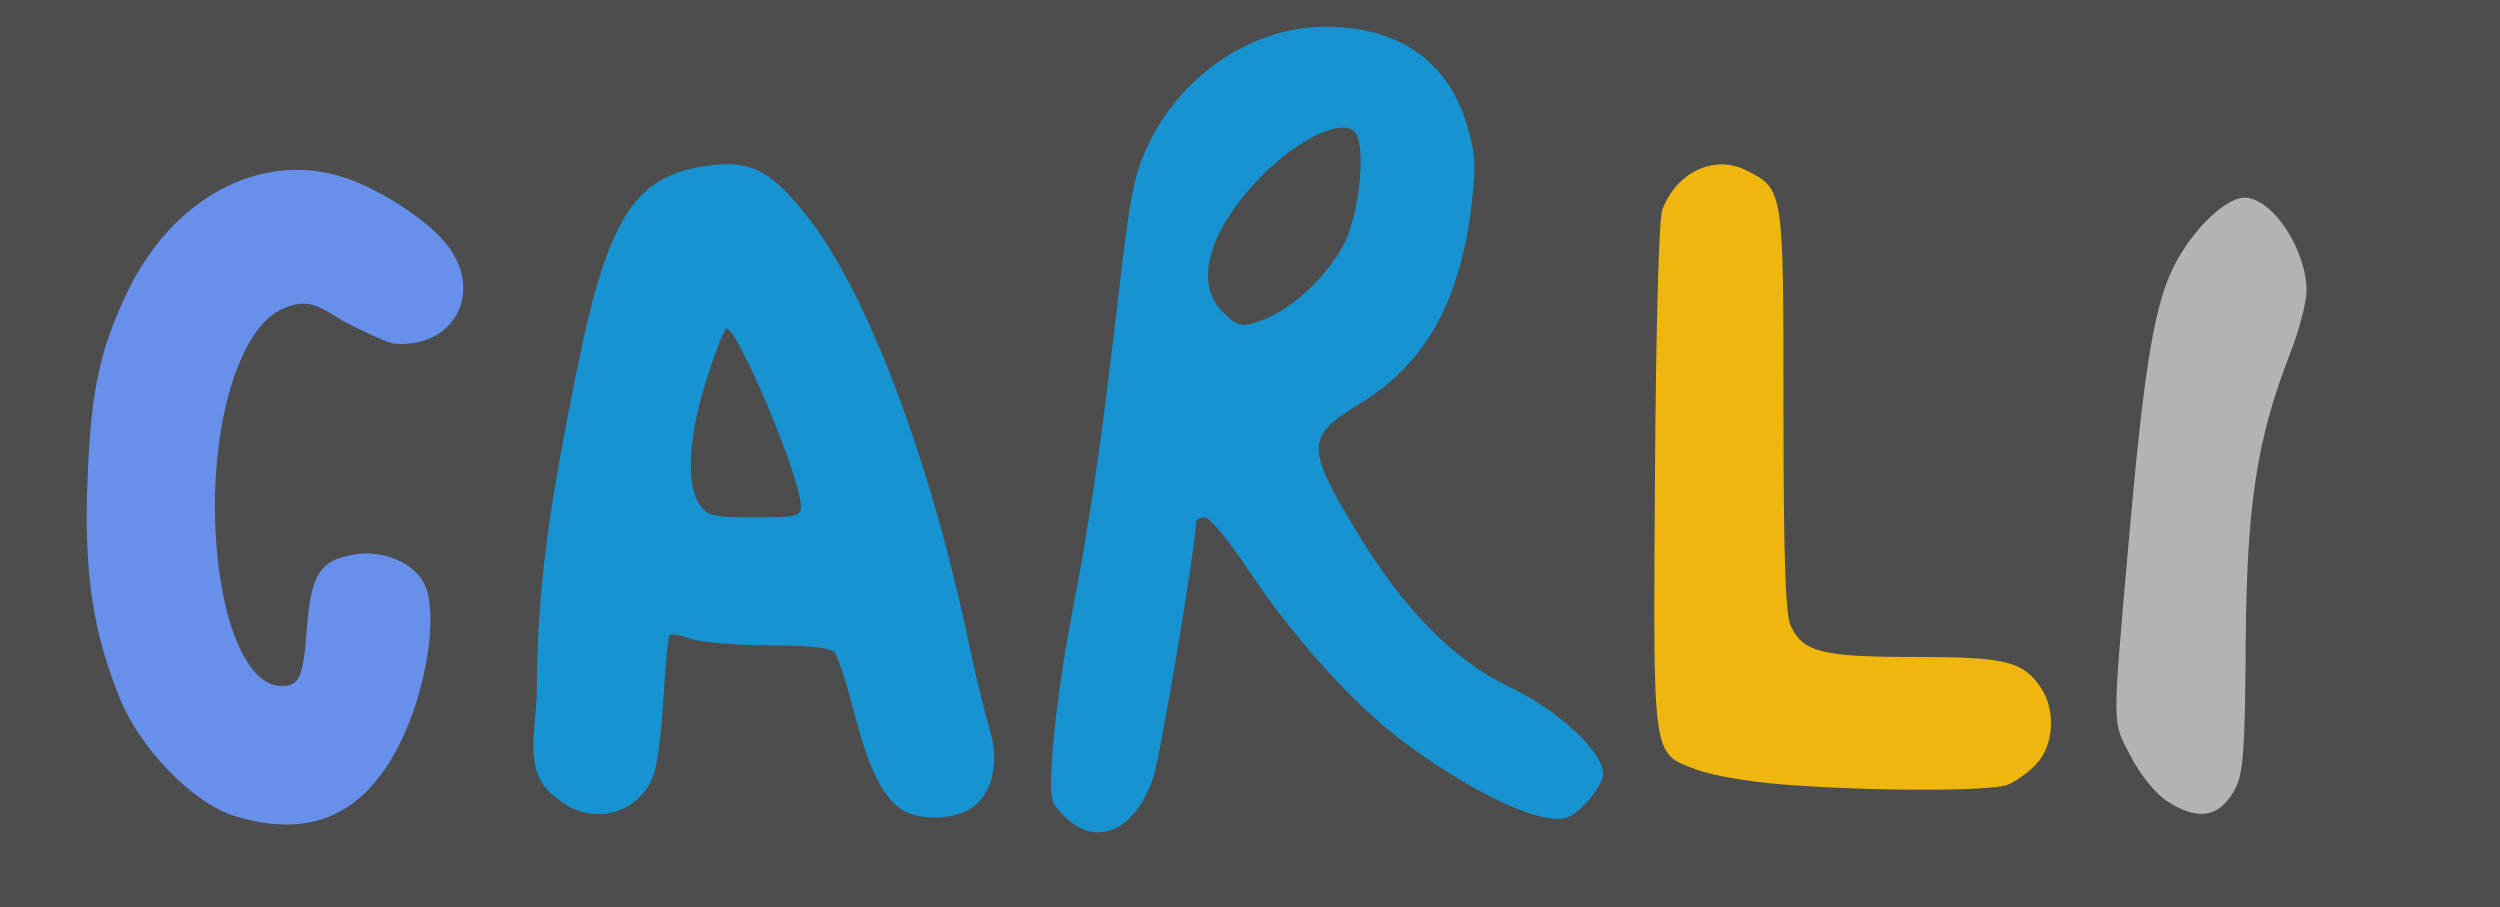
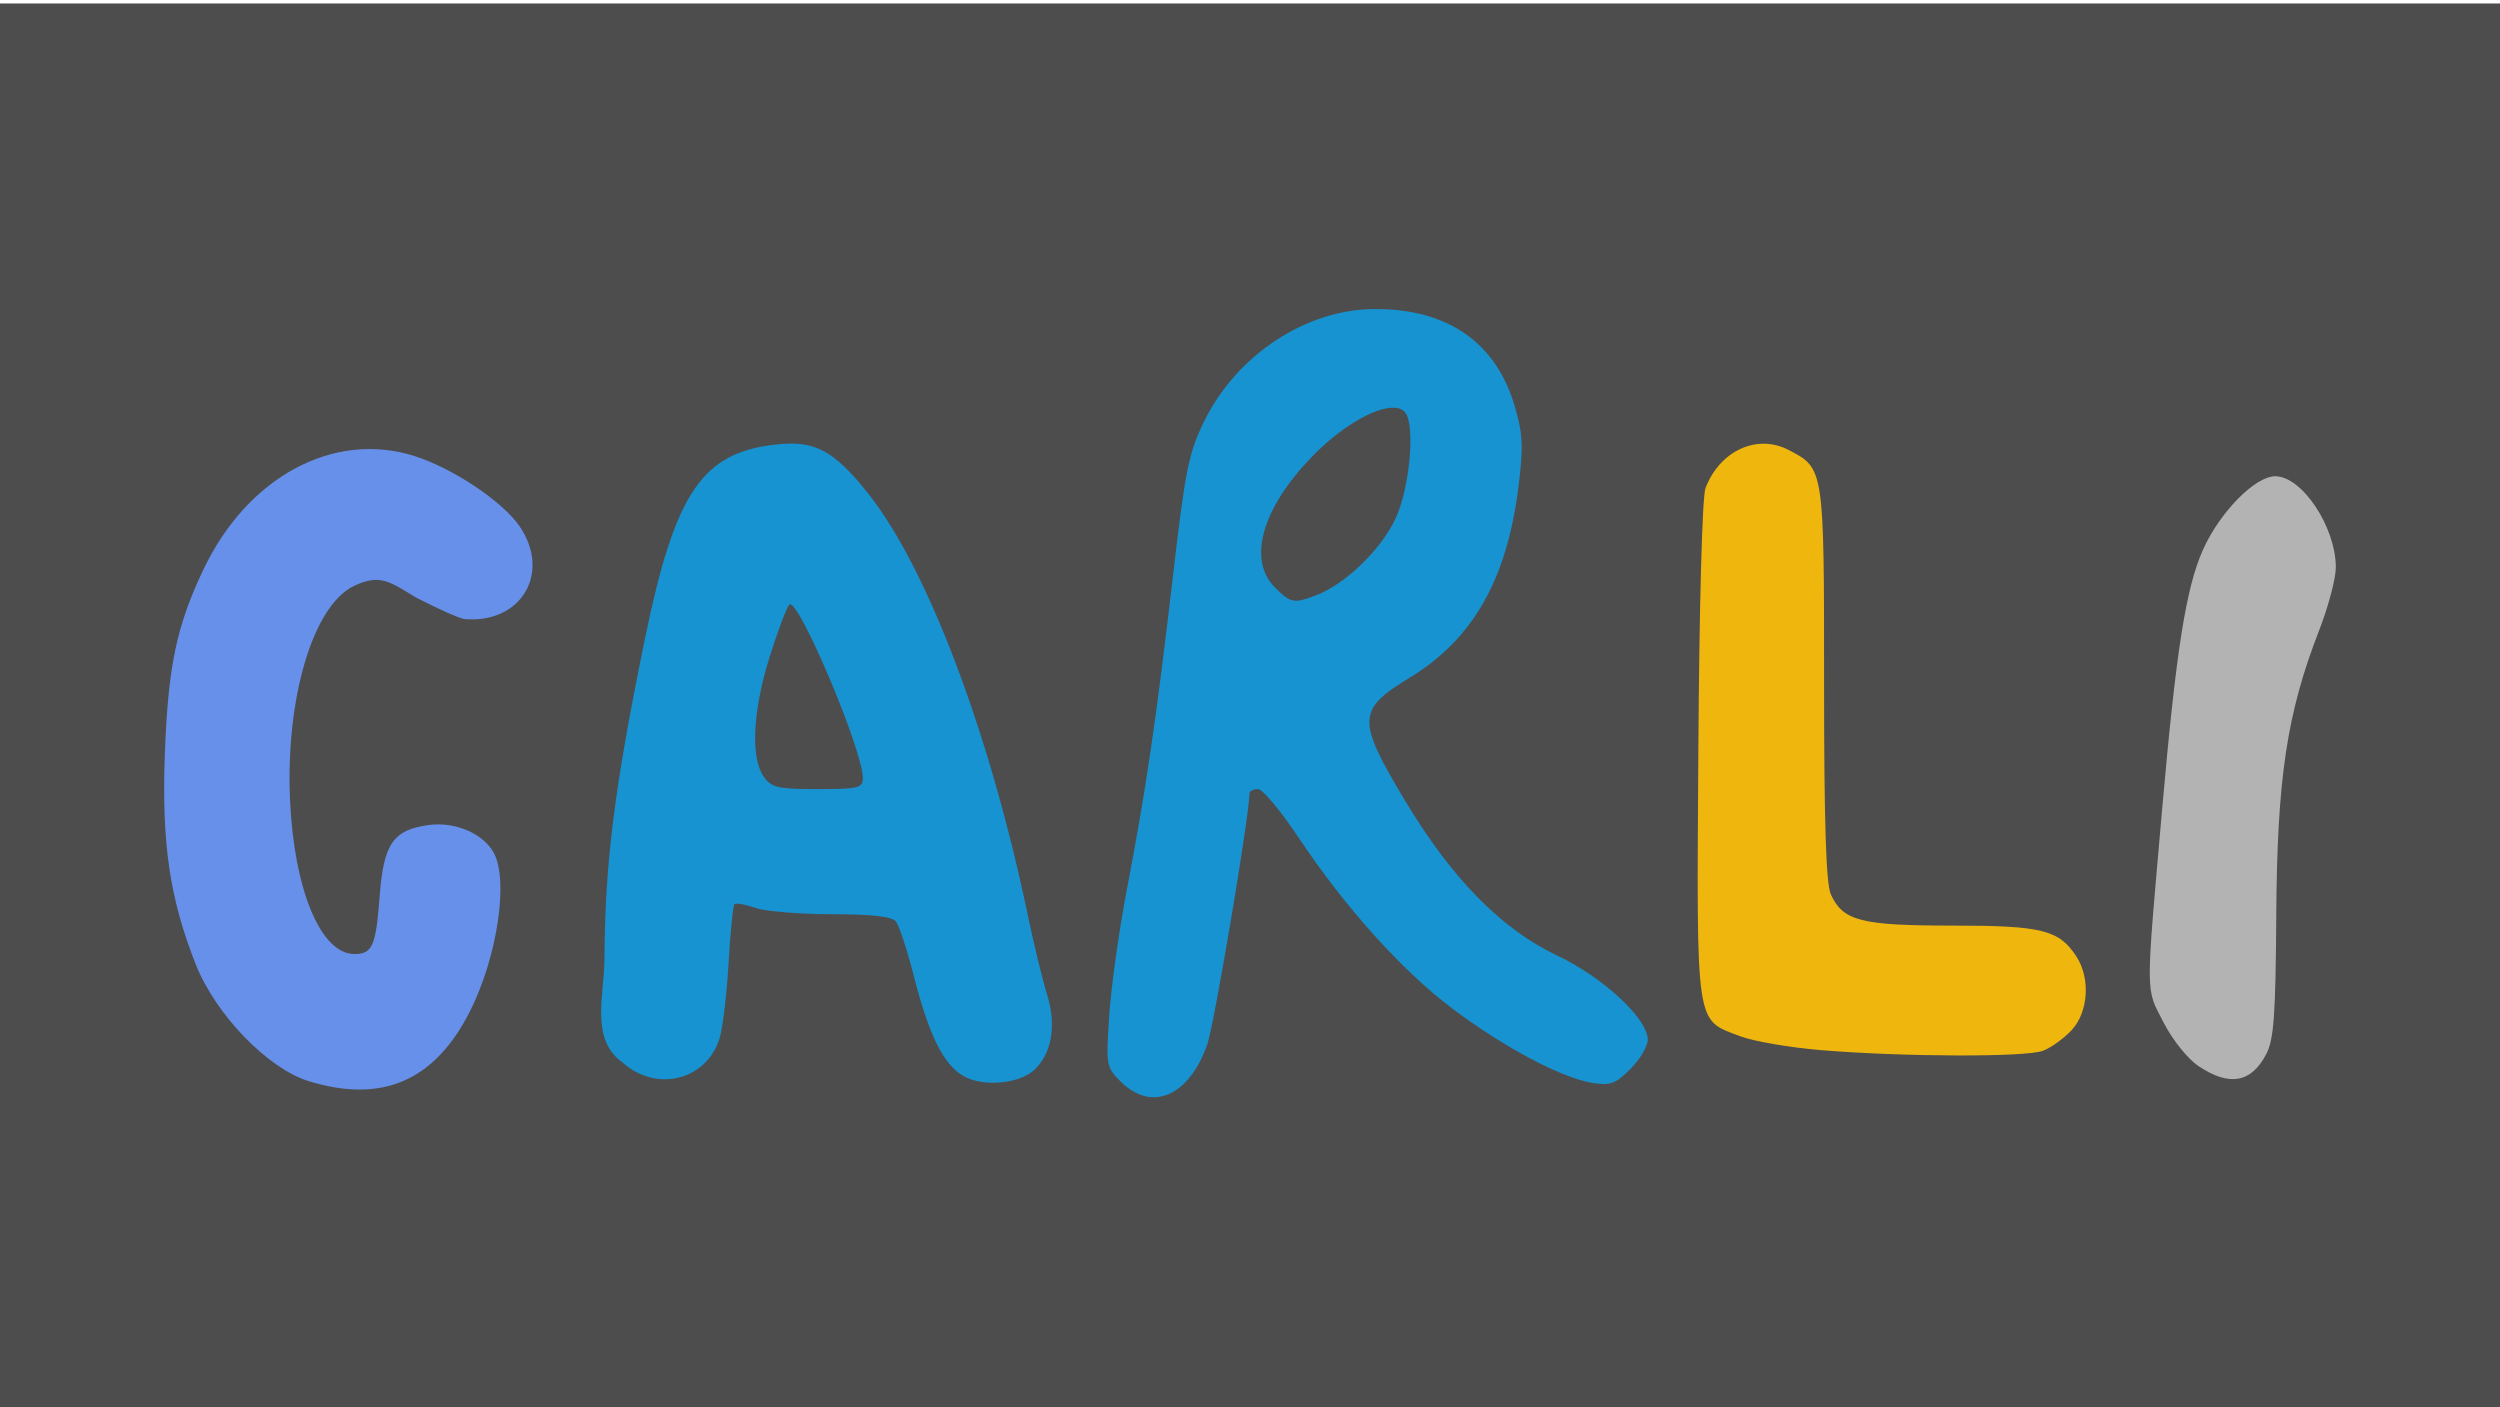
- <svg xmlns="http://www.w3.org/2000/svg" version="1.1" id="svg3767" width="430" height="156" viewBox="0 0 430 156">
+ <svg xmlns="http://www.w3.org/2000/svg" version="1.1" id="svg3767" width="1920" height="1080" viewBox="0 0 1920 1080">
  <defs id="defs3771" />
-   <rect style="fill:#4d4d4d;fill-rule:evenodd" id="rect58" width="463.758" height="198.782" x="-20.391" y="-15.068" />
-   <path style="fill:#1793d1;fill-opacity:1" d="M 227.824 4.594 C 215.734 4.609 203.535 12.614 197.777 24.309 C 195.062 29.824 194.45 32.851 192.285 51.506 C 189.353 76.767 187.518 89.264 184.207 106.496 C 182.833 113.646 181.431 123.615 181.09 128.648 C 180.487 137.551 180.54 137.87 183.068 140.398 C 188.501 145.831 195.035 143.071 198.291 133.969 C 199.501 130.585 205.634 94.179 205.74 89.746 C 205.75 89.334 206.417 88.996 207.223 88.996 C 208.028 88.996 211.224 92.805 214.322 97.461 C 222.511 109.768 232.587 120.968 241.48 127.646 C 250.445 134.379 260.609 139.774 265.963 140.643 C 269.17 141.163 270.075 140.835 272.713 138.197 C 274.388 136.522 275.758 134.205 275.758 133.051 C 275.758 129.374 267.953 122.117 259.879 118.285 C 249.983 113.589 241.3 104.739 233.008 90.9 C 224.57 76.818 224.647 75.032 233.928 69.395 C 244.972 62.685 250.971 52.183 253.006 35.996 C 253.915 28.764 253.821 26.633 252.377 21.705 C 249.088 10.482 240.613 4.578 227.824 4.594 z M 230.807 21.943 C 231.932 21.906 232.788 22.234 233.252 22.984 C 234.862 25.59 233.839 36.14 231.477 41.301 C 228.947 46.825 222.625 52.956 217.412 54.938 C 213.521 56.417 212.985 56.313 210.213 53.541 C 205.377 48.705 207.884 39.739 216.611 30.666 C 221.615 25.464 227.43 22.056 230.807 21.943 z " id="path3811" />
-   <path style="fill:#6790eb;fill-opacity:1" d="M 40.335,140.346 C 33.163,138.145 24.011,128.699 20.504,119.879 15.886,108.264 14.449,98.444 15.05,82.594 15.626,67.364 17.103,60.335 21.807,50.427 29.555,34.107 44.695,25.948 58.902,30.435 c 6.812,2.152 15.638,8.07 18.579,12.459 5.485,8.184 0.173,17.043 -9.723,16.213 -0.825,-0.069 -4.723,-1.8 -8.661,-3.846 -4.523,-2.765 -6.275,-4.143 -10.811,-1.98 -7.189,3.428 -12.052,19.758 -11.233,37.714 0.721,15.791 5.42,27 11.321,27 3.168,0 3.774,-1.404 4.447,-10.298 0.689,-9.109 2.389,-11.551 8.629,-12.387 4.645,-0.623 9.617,1.522 11.445,4.938 2.602,4.862 0.579,18.292 -4.179,27.747 -6.189,12.299 -15.435,16.323 -28.38,12.35 z" id="path3807" />
-   <path style="fill:#1793d1;fill-opacity:1" d="M 125.377 28.252 C 124.664 28.242 123.916 28.278 123.121 28.352 C 109.501 29.619 104.739 36.593 99.309 63.232 C 94.05 89.03 92.417 102.038 92.334 118.822 C 92.302 125.188 89.764 133.016 95.523 137.072 C 101.505 142.427 110.333 140.182 112.596 132.73 C 113.136 130.952 113.835 125.043 114.15 119.598 C 114.466 114.153 114.933 109.487 115.189 109.23 C 115.446 108.974 117.097 109.267 118.857 109.881 C 120.618 110.494 126.66 110.996 132.285 110.996 C 139.248 110.996 142.845 111.395 143.551 112.246 C 144.121 112.934 145.555 117.283 146.736 121.91 C 149.404 132.359 151.965 137.487 155.514 139.482 C 158.887 141.379 165.165 140.843 167.83 138.432 C 170.958 135.601 171.844 130.576 170.166 125.189 C 169.362 122.608 167.812 116.221 166.721 110.996 C 160.054 79.087 149.148 50.258 138.785 37.148 C 133.603 30.593 130.367 28.321 125.377 28.252 z M 124.996 56.51 C 126.987 56.715 137.758 82.267 137.758 87.057 C 137.758 88.814 137.01 88.996 129.814 88.996 C 122.74 88.996 121.701 88.753 120.314 86.773 C 117.992 83.458 118.4 75.246 121.355 65.799 C 122.784 61.233 124.348 57.08 124.832 56.57 C 124.877 56.523 124.932 56.503 124.996 56.51 z " id="path3805" />
-   <path style="fill:#b3b3b3" d="m 372.656,137.745 c -1.96,-1.298 -4.596,-4.579 -6.227,-7.75 -3.181,-6.183 -3.168,-4.027 -0.231,-37.499 2.446,-27.87 4.187,-38.918 7.185,-45.599 2.964,-6.605 9.157,-12.901 12.69,-12.901 4.715,0 10.624,8.87 10.659,16 0.01,1.925 -1.303,6.894 -2.917,11.043 -5.676,14.591 -7.404,26.02 -7.555,49.957 -0.112,17.842 -0.415,22.032 -1.781,24.629 -2.636,5.01 -6.432,5.691 -11.822,2.12 z" id="path3801" />
-   <path style="fill:#efb70e;fill-opacity:1" d="m 306.258,134.896 c -5.5,-0.452 -11.931,-1.558 -14.292,-2.459 -7.898,-3.014 -7.619,-1.093 -7.313,-50.206 0.158,-25.381 0.681,-44.626 1.254,-46.139 2.487,-6.566 9.047,-9.596 14.58,-6.735 6.296,3.256 6.27,3.085 6.27,41.057 0,24.609 0.342,35.239 1.195,37.11 2.119,4.65 5.319,5.472 21.305,5.472 15.8,0 18.79,0.741 21.852,5.414 2.504,3.822 2.131,9.774 -0.813,12.95 -1.354,1.461 -3.633,3.102 -5.065,3.646 -3.012,1.145 -24.415,1.084 -38.973,-0.111 z" id="path3777" />
+   <rect style="fill:#4d4d4d;fill-rule:evenodd;stroke-width:4.774" id="rect58" width="1935.37" height="1085.72" x="-2.623" y="2.666" />
+   <g id="g17" transform="matrix(4.368246,0,0,4.368246,60.90079,217.2618)">
+     <path style="fill:#1793d1;fill-opacity:1" d="m 227.824,4.594 c -12.09,0.015 -24.29,8.02 -30.047,19.715 -2.715,5.515 -3.327,8.542 -5.492,27.197 -2.932,25.261 -4.767,37.758 -8.078,54.99 -1.374,7.15 -2.776,17.119 -3.117,22.152 -0.603,8.903 -0.55,9.222 1.979,11.75 5.433,5.433 11.967,2.673 15.223,-6.43 1.21,-3.384 7.343,-39.789 7.449,-44.223 0.01,-0.412 0.677,-0.75 1.482,-0.75 0.806,0 4.002,3.809 7.1,8.465 8.189,12.307 18.265,23.507 27.158,30.186 8.964,6.732 19.129,12.128 24.482,12.996 3.207,0.52 4.112,0.192 6.75,-2.445 1.676,-1.676 3.045,-3.992 3.045,-5.146 0,-3.677 -7.805,-10.934 -15.879,-14.766 -9.896,-4.696 -18.579,-13.546 -26.871,-27.385 -8.438,-14.082 -8.36,-15.868 0.92,-21.506 11.044,-6.709 17.043,-17.211 19.078,-33.398 0.909,-7.232 0.815,-9.363 -0.629,-14.291 C 249.088,10.482 240.613,4.578 227.824,4.594 Z m 2.982,17.35 c 1.126,-0.038 1.982,0.291 2.445,1.041 1.61,2.605 0.587,13.155 -1.775,18.316 -2.529,5.525 -8.852,11.655 -14.064,13.637 -3.891,1.479 -4.427,1.375 -7.199,-1.396 -4.836,-4.836 -2.328,-13.802 6.398,-22.875 5.004,-5.202 10.818,-8.61 14.195,-8.723 z" id="path3811" />
+     <path style="fill:#6790eb;fill-opacity:1" d="M 40.335,140.346 C 33.163,138.145 24.011,128.699 20.504,119.879 15.886,108.264 14.449,98.444 15.05,82.594 15.626,67.364 17.103,60.335 21.807,50.427 29.555,34.107 44.695,25.948 58.902,30.435 c 6.812,2.152 15.638,8.07 18.579,12.459 5.485,8.184 0.173,17.043 -9.723,16.213 -0.825,-0.069 -4.723,-1.8 -8.661,-3.846 -4.523,-2.765 -6.275,-4.143 -10.811,-1.98 -7.189,3.428 -12.052,19.758 -11.233,37.714 0.721,15.791 5.42,27 11.321,27 3.168,0 3.774,-1.404 4.447,-10.298 0.689,-9.109 2.389,-11.551 8.629,-12.387 4.645,-0.623 9.617,1.522 11.445,4.938 2.602,4.862 0.579,18.292 -4.179,27.747 -6.189,12.299 -15.435,16.323 -28.38,12.35 z" id="path3807" />
+     <path style="fill:#1793d1;fill-opacity:1" d="m 125.377,28.252 c -0.713,-0.01 -1.461,0.026 -2.256,0.1 -13.62,1.267 -18.382,8.242 -23.812,34.881 -5.259,25.798 -6.891,38.806 -6.975,55.59 -0.032,6.365 -2.57,14.194 3.189,18.25 5.981,5.355 14.809,3.11 17.072,-4.342 0.54,-1.779 1.239,-7.688 1.555,-13.133 0.315,-5.445 0.783,-10.111 1.039,-10.367 0.256,-0.256 1.908,0.037 3.668,0.65 1.76,0.614 7.802,1.115 13.428,1.115 6.963,0 10.559,0.399 11.266,1.25 0.571,0.688 2.004,5.037 3.186,9.664 2.668,10.449 5.229,15.577 8.777,17.572 3.373,1.897 9.652,1.361 12.316,-1.051 3.127,-2.83 4.014,-7.856 2.336,-13.242 -0.804,-2.581 -2.354,-8.968 -3.445,-14.193 -6.667,-31.909 -17.573,-60.738 -27.936,-73.848 -5.182,-6.555 -8.418,-8.827 -13.408,-8.896 z m -0.381,28.258 c 1.991,0.205 12.762,25.757 12.762,30.547 0,1.758 -0.748,1.939 -7.943,1.939 -7.075,0 -8.114,-0.243 -9.5,-2.223 -2.322,-3.316 -1.914,-11.527 1.041,-20.975 1.428,-4.566 2.993,-8.719 3.477,-9.229 0.045,-0.048 0.1,-0.067 0.164,-0.061 z" id="path3805" />
+     <path style="fill:#b3b3b3" d="m 372.656,137.745 c -1.96,-1.298 -4.596,-4.579 -6.227,-7.75 -3.181,-6.183 -3.168,-4.027 -0.231,-37.499 2.446,-27.87 4.187,-38.918 7.185,-45.599 2.964,-6.605 9.157,-12.901 12.69,-12.901 4.715,0 10.624,8.87 10.659,16 0.01,1.925 -1.303,6.894 -2.917,11.043 -5.676,14.591 -7.404,26.02 -7.555,49.957 -0.112,17.842 -0.415,22.032 -1.781,24.629 -2.636,5.01 -6.432,5.691 -11.822,2.12 z" id="path3801" />
+     <path style="fill:#efb70e;fill-opacity:1" d="m 306.258,134.896 c -5.5,-0.452 -11.931,-1.558 -14.292,-2.459 -7.898,-3.014 -7.619,-1.093 -7.313,-50.206 0.158,-25.381 0.681,-44.626 1.254,-46.139 2.487,-6.566 9.047,-9.596 14.58,-6.735 6.296,3.256 6.27,3.085 6.27,41.057 0,24.609 0.342,35.239 1.195,37.11 2.119,4.65 5.319,5.472 21.305,5.472 15.8,0 18.79,0.741 21.852,5.414 2.504,3.822 2.131,9.774 -0.813,12.95 -1.354,1.461 -3.633,3.102 -5.065,3.646 -3.012,1.145 -24.415,1.084 -38.973,-0.111 z" id="path3777" />
+   </g>
</svg>
